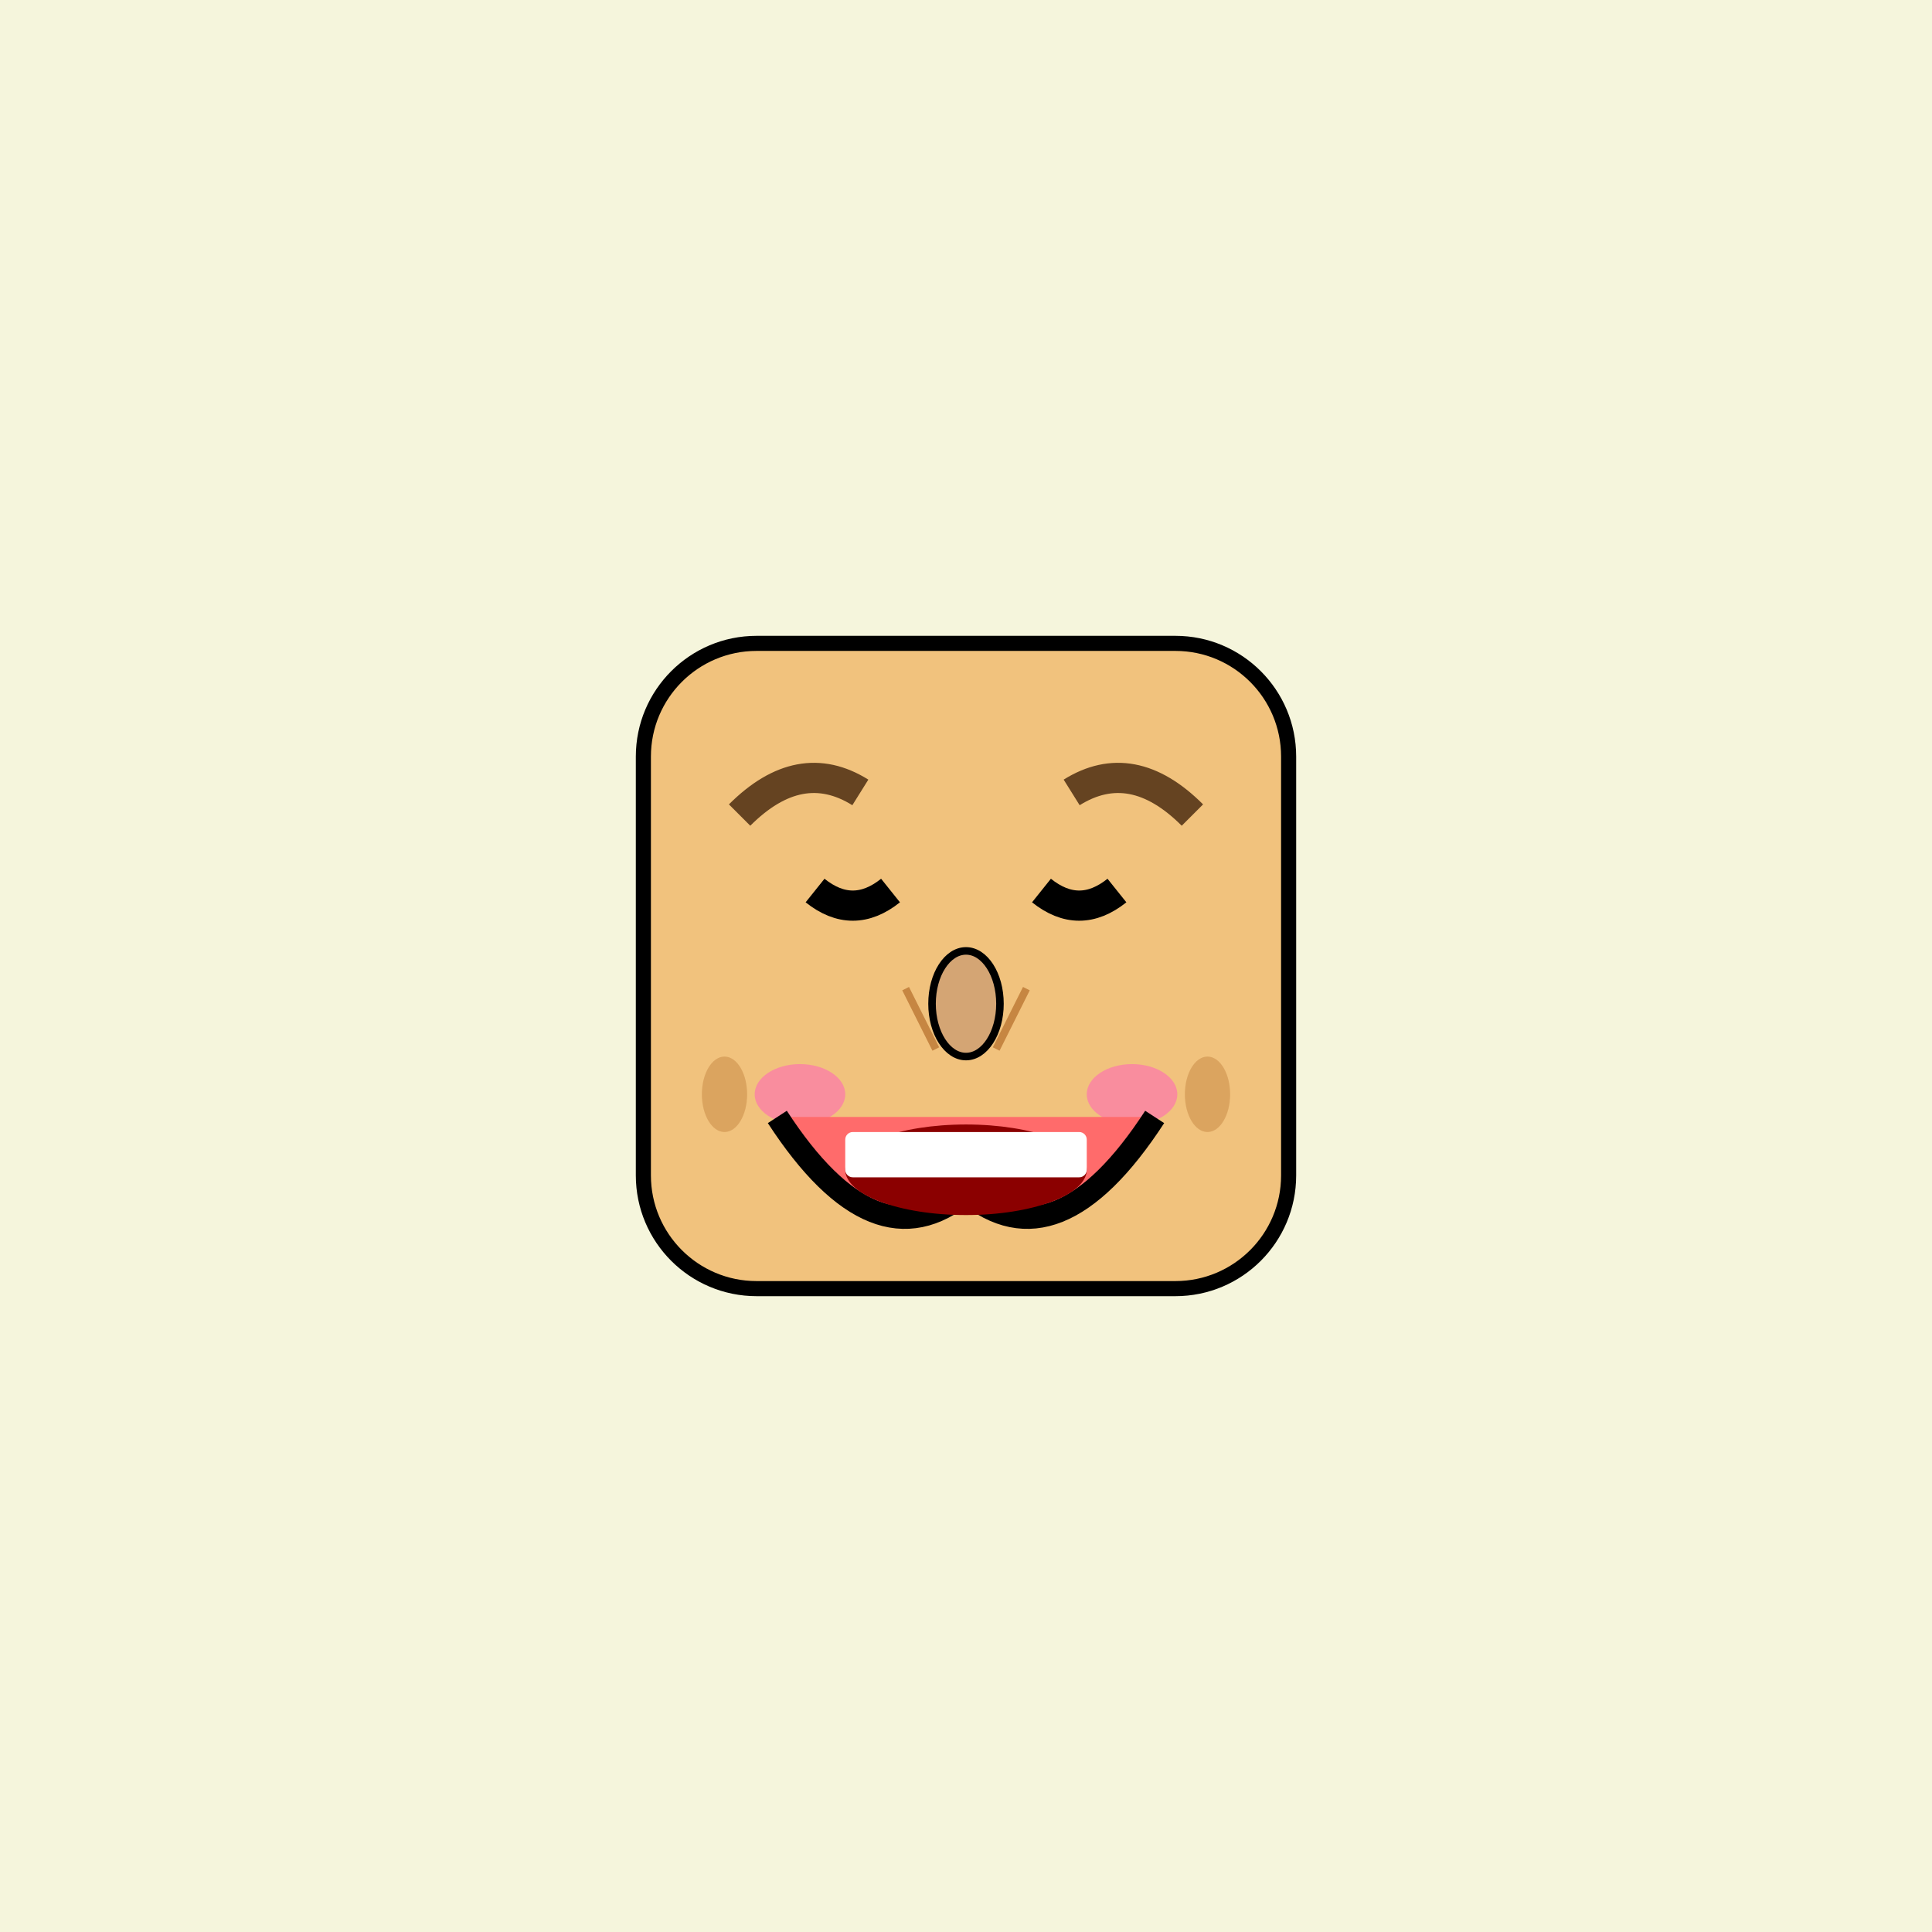
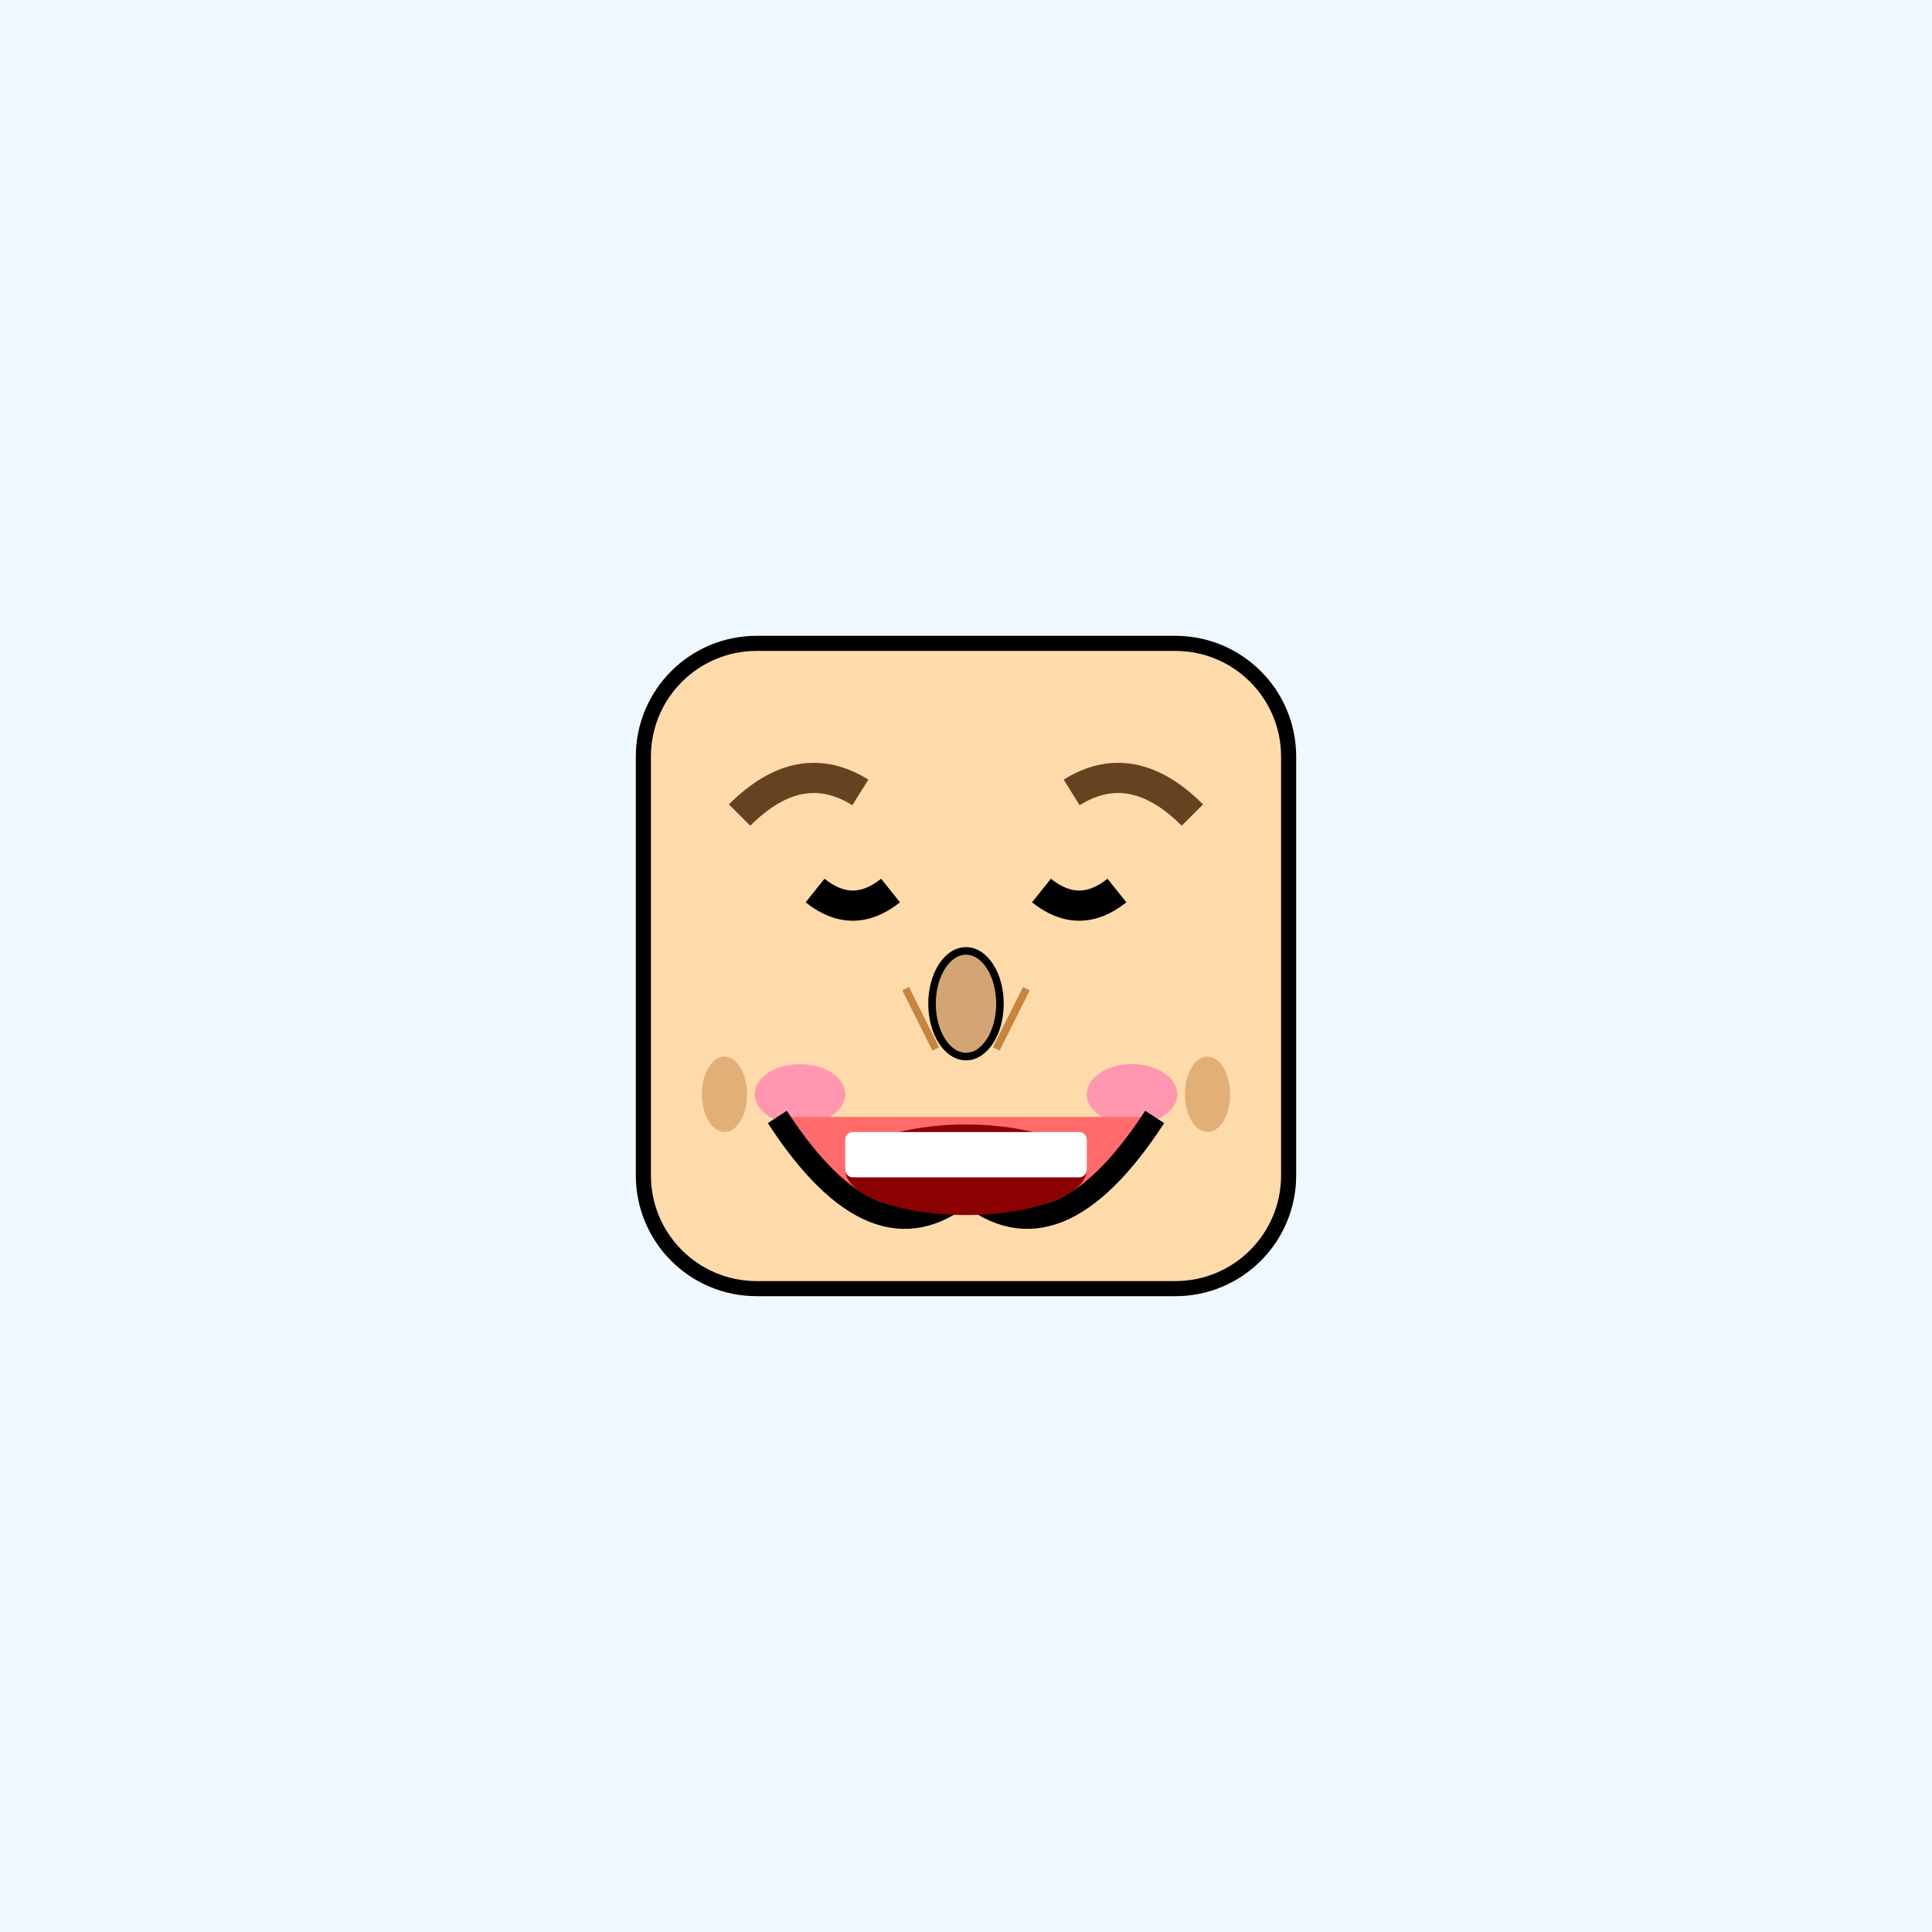
<svg xmlns="http://www.w3.org/2000/svg" width="256" height="256">
-   <rect width="100%" height="100%" fill="#F5F5DC" />
-   <rect x="85.25" y="85.25" width="85.5" height="85.5" rx="15" ry="15" fill="#F1C27D" stroke="#000" stroke-width="2" />
+   <rect width="100%" height="100%" fill="#F0F8FF" />
+   <rect x="85.25" y="85.25" width="85.5" height="85.5" rx="15" ry="15" fill="#FFDBAC" stroke="#000" stroke-width="2" />
  <path d="M 108 118 Q 113 122 118 118" stroke="#000" stroke-width="4" fill="none" />
  <path d="M 138 118 Q 143 122 148 118" stroke="#000" stroke-width="4" fill="none" />
  <path d="M 98 108 Q 106 100 114 105" stroke="#654321" stroke-width="4" fill="none" />
  <path d="M 142 105 Q 150 100 158 108" stroke="#654321" stroke-width="4" fill="none" />
  <ellipse cx="128" cy="133" rx="4.5" ry="7" fill="#D4A574" stroke="#000" stroke-width="1" />
  <path d="M 120 131 Q 122 135 124 139" stroke="#C68642" stroke-width="1" fill="none" />
  <path d="M 136 131 Q 134 135 132 139" stroke="#C68642" stroke-width="1" fill="none" />
  <ellipse cx="106" cy="145" rx="6" ry="4" fill="#FF69B4" fill-opacity="0.6" />
  <ellipse cx="150" cy="145" rx="6" ry="4" fill="#FF69B4" fill-opacity="0.6" />
  <path d="M 103 148 Q 116 168 128 158 Q 140 168 153 148" stroke="#000" stroke-width="3" fill="#FF6B6B" />
  <ellipse cx="128" cy="155" rx="16" ry="6" fill="#8B0000" />
  <rect x="112" y="150" width="32" height="6" fill="white" rx="1" />
  <ellipse cx="96" cy="145" rx="3" ry="5" fill="#C68642" opacity="0.5" />
  <ellipse cx="160" cy="145" rx="3" ry="5" fill="#C68642" opacity="0.5" />
</svg>
